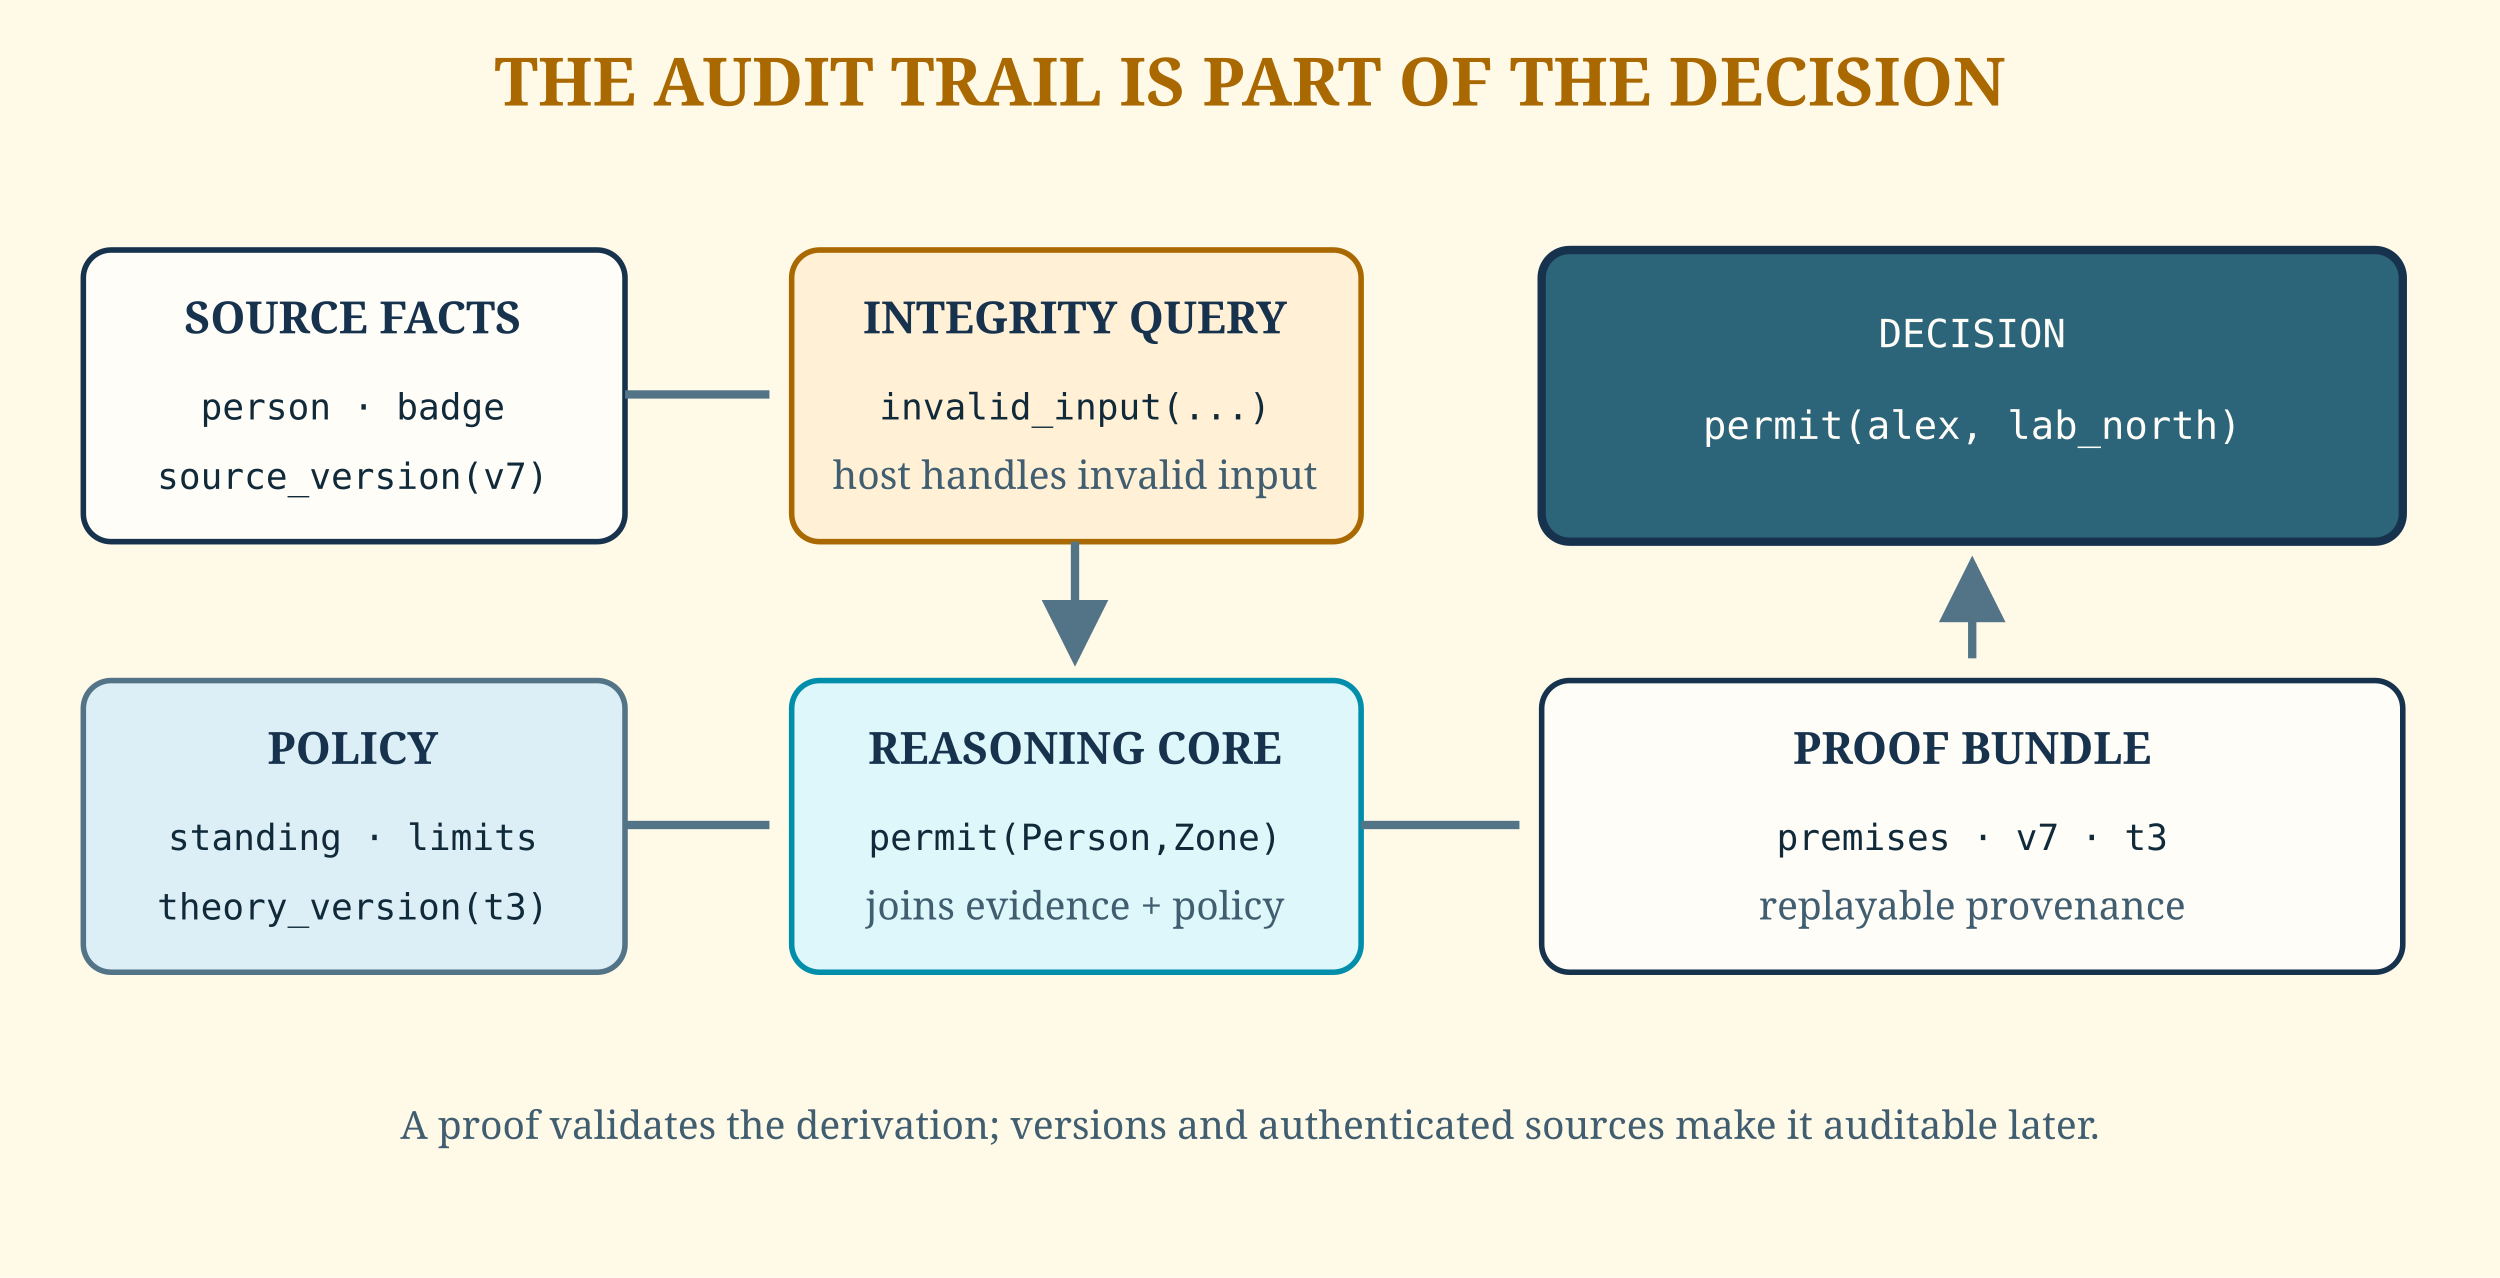
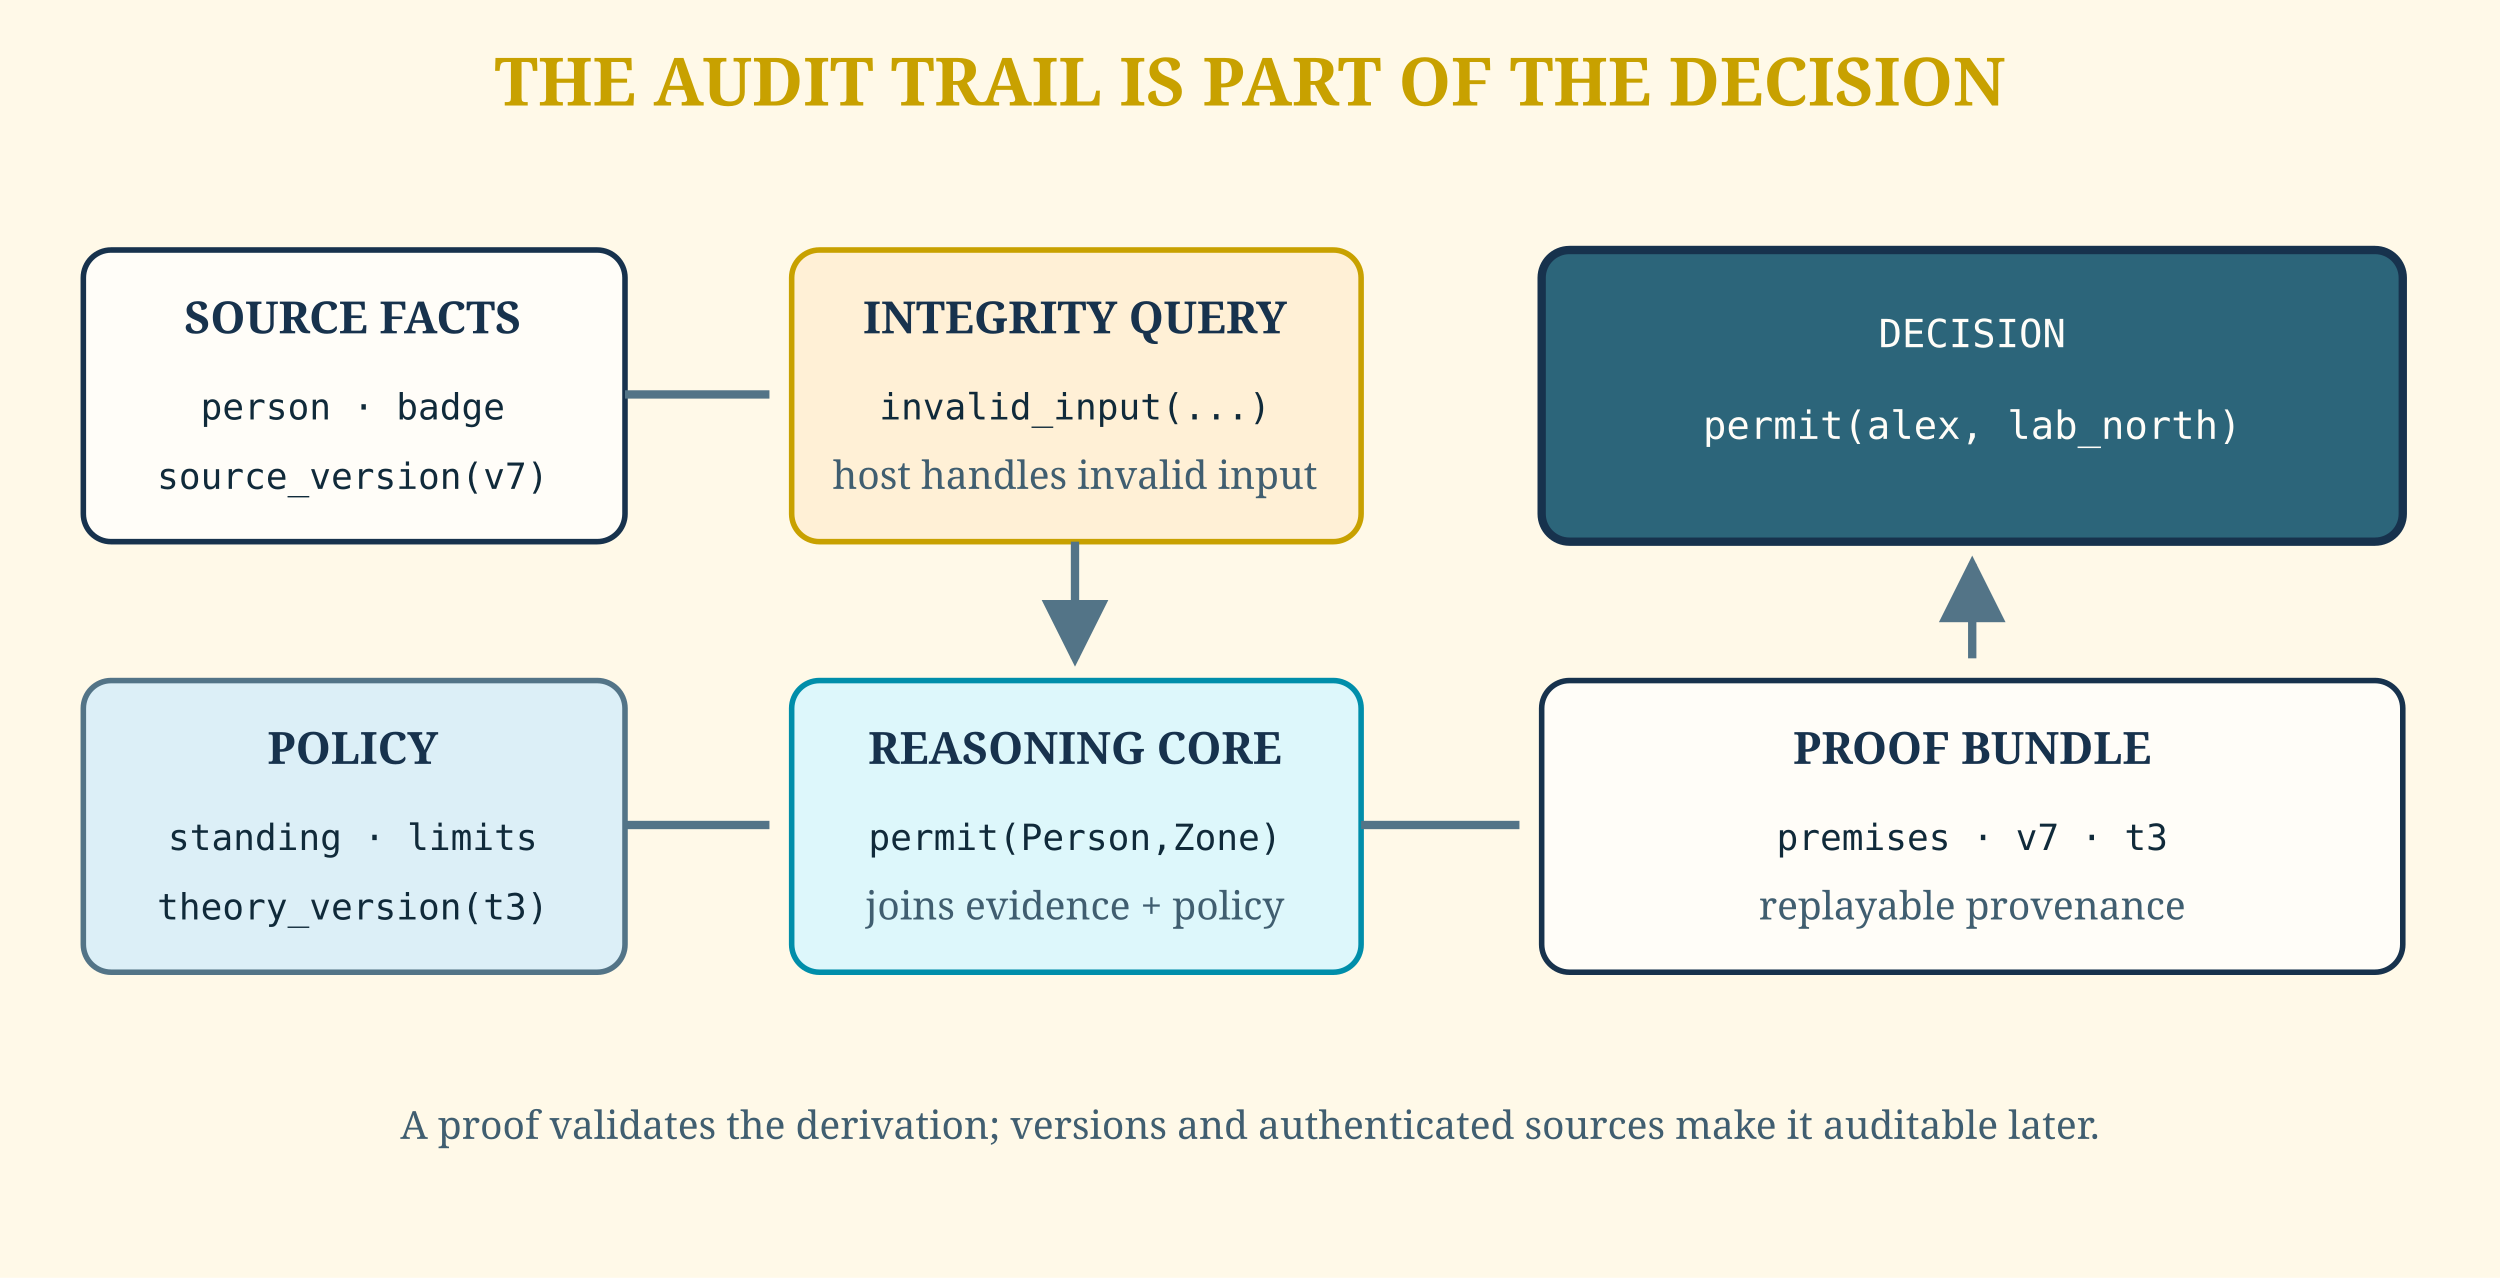
<svg xmlns="http://www.w3.org/2000/svg" width="900" height="460" viewBox="0 0 900 460" role="img" aria-labelledby="title desc">
  <defs>
    <style>
-     .bg{fill:#FFF9E8}.paper{fill:#FFFDF8;stroke:#17324D;stroke-width:2}.green{fill:#DDF7FB;stroke:#008EAA;stroke-width:2}.blue{fill:#DCEFF7;stroke:#537487;stroke-width:2}.rose{fill:#FFF0D6;stroke:#A96800;stroke-width:2}.dark{fill:#2C657A;stroke:#17324D;stroke-width:3}
-     .title{fill:#A96800;font:bold 24px Georgia,serif}.label{fill:#17324D;font:bold 16px Georgia,serif}.code{fill:#102A3A;font:13px ui-monospace,monospace}.light{fill:#FFFDF8;font:14px ui-monospace,monospace}.prose{fill:#405E70;font:14px Georgia,serif}.line{fill:none;stroke:#537487;stroke-width:3}
+     .bg{fill:#FFF9E8}.paper{fill:#FFFDF8;stroke:#17324D;stroke-width:2}.green{fill:#DDF7FB;stroke:#008EAA;stroke-width:2}.blue{fill:#DCEFF7;stroke:#537487;stroke-width:2}.rose{fill:#FFF0D6;stroke:#C8A100;stroke-width:2}.dark{fill:#2C657A;stroke:#17324D;stroke-width:3}
+     .title{fill:#C8A100;font:bold 24px Georgia,serif}.label{fill:#17324D;font:bold 16px Georgia,serif}.code{fill:#102A3A;font:13px ui-monospace,monospace}.light{fill:#FFFDF8;font:14px ui-monospace,monospace}.prose{fill:#405E70;font:14px Georgia,serif}.line{fill:none;stroke:#537487;stroke-width:3}
  </style>
    <marker id="a" markerWidth="8" markerHeight="8" refX="7" refY="4" orient="auto">
      <path d="M0 0L8 4L0 8Z" fill="#537487" />
    </marker>
  </defs>
  <rect class="bg" width="900" height="460" />
  <text class="title" x="450" y="38" text-anchor="middle">THE AUDIT TRAIL IS PART OF THE DECISION</text>
  <rect class="paper" x="30" y="90" width="195" height="105" rx="10" />
  <text class="label" x="127" y="120" text-anchor="middle">SOURCE FACTS</text>
  <text class="code" x="127" y="151" text-anchor="middle">person · badge</text>
  <text class="code" x="127" y="176" text-anchor="middle">source_version(v7)</text>
  <rect class="blue" x="30" y="245" width="195" height="105" rx="10" />
  <text class="label" x="127" y="275" text-anchor="middle">POLICY</text>
  <text class="code" x="127" y="306" text-anchor="middle">standing · limits</text>
  <text class="code" x="127" y="331" text-anchor="middle">theory_version(t3)</text>
  <rect class="rose" x="285" y="90" width="205" height="105" rx="10" />
  <text class="label" x="387" y="120" text-anchor="middle">INTEGRITY QUERY</text>
  <text class="code" x="387" y="151" text-anchor="middle">invalid_input(...)</text>
  <text class="prose" x="387" y="176" text-anchor="middle">host handles invalid input</text>
  <rect class="green" x="285" y="245" width="205" height="105" rx="10" />
  <text class="label" x="387" y="275" text-anchor="middle">REASONING CORE</text>
  <text class="code" x="387" y="306" text-anchor="middle">permit(Person,Zone)</text>
  <text class="prose" x="387" y="331" text-anchor="middle">joins evidence + policy</text>
  <rect class="dark" x="555" y="90" width="310" height="105" rx="10" />
  <text class="light" x="710" y="125" text-anchor="middle">DECISION</text>
  <text class="light" x="710" y="158" text-anchor="middle">permit(alex, lab_north)</text>
  <rect class="paper" x="555" y="245" width="310" height="105" rx="10" />
  <text class="label" x="710" y="275" text-anchor="middle">PROOF BUNDLE</text>
  <text class="code" x="710" y="306" text-anchor="middle">premises · v7 · t3</text>
  <text class="prose" x="710" y="331" text-anchor="middle">replayable provenance</text>
  <path class="line" marker-end="url(#a)" d="M225 142H277M225 297H277M490 297H547M710 237V203" />
  <path class="line" marker-end="url(#a)" d="M387 195V237" />
  <text class="prose" x="450" y="410" text-anchor="middle">A proof validates the derivation; versions and authenticated sources make it auditable later.</text>
</svg>
